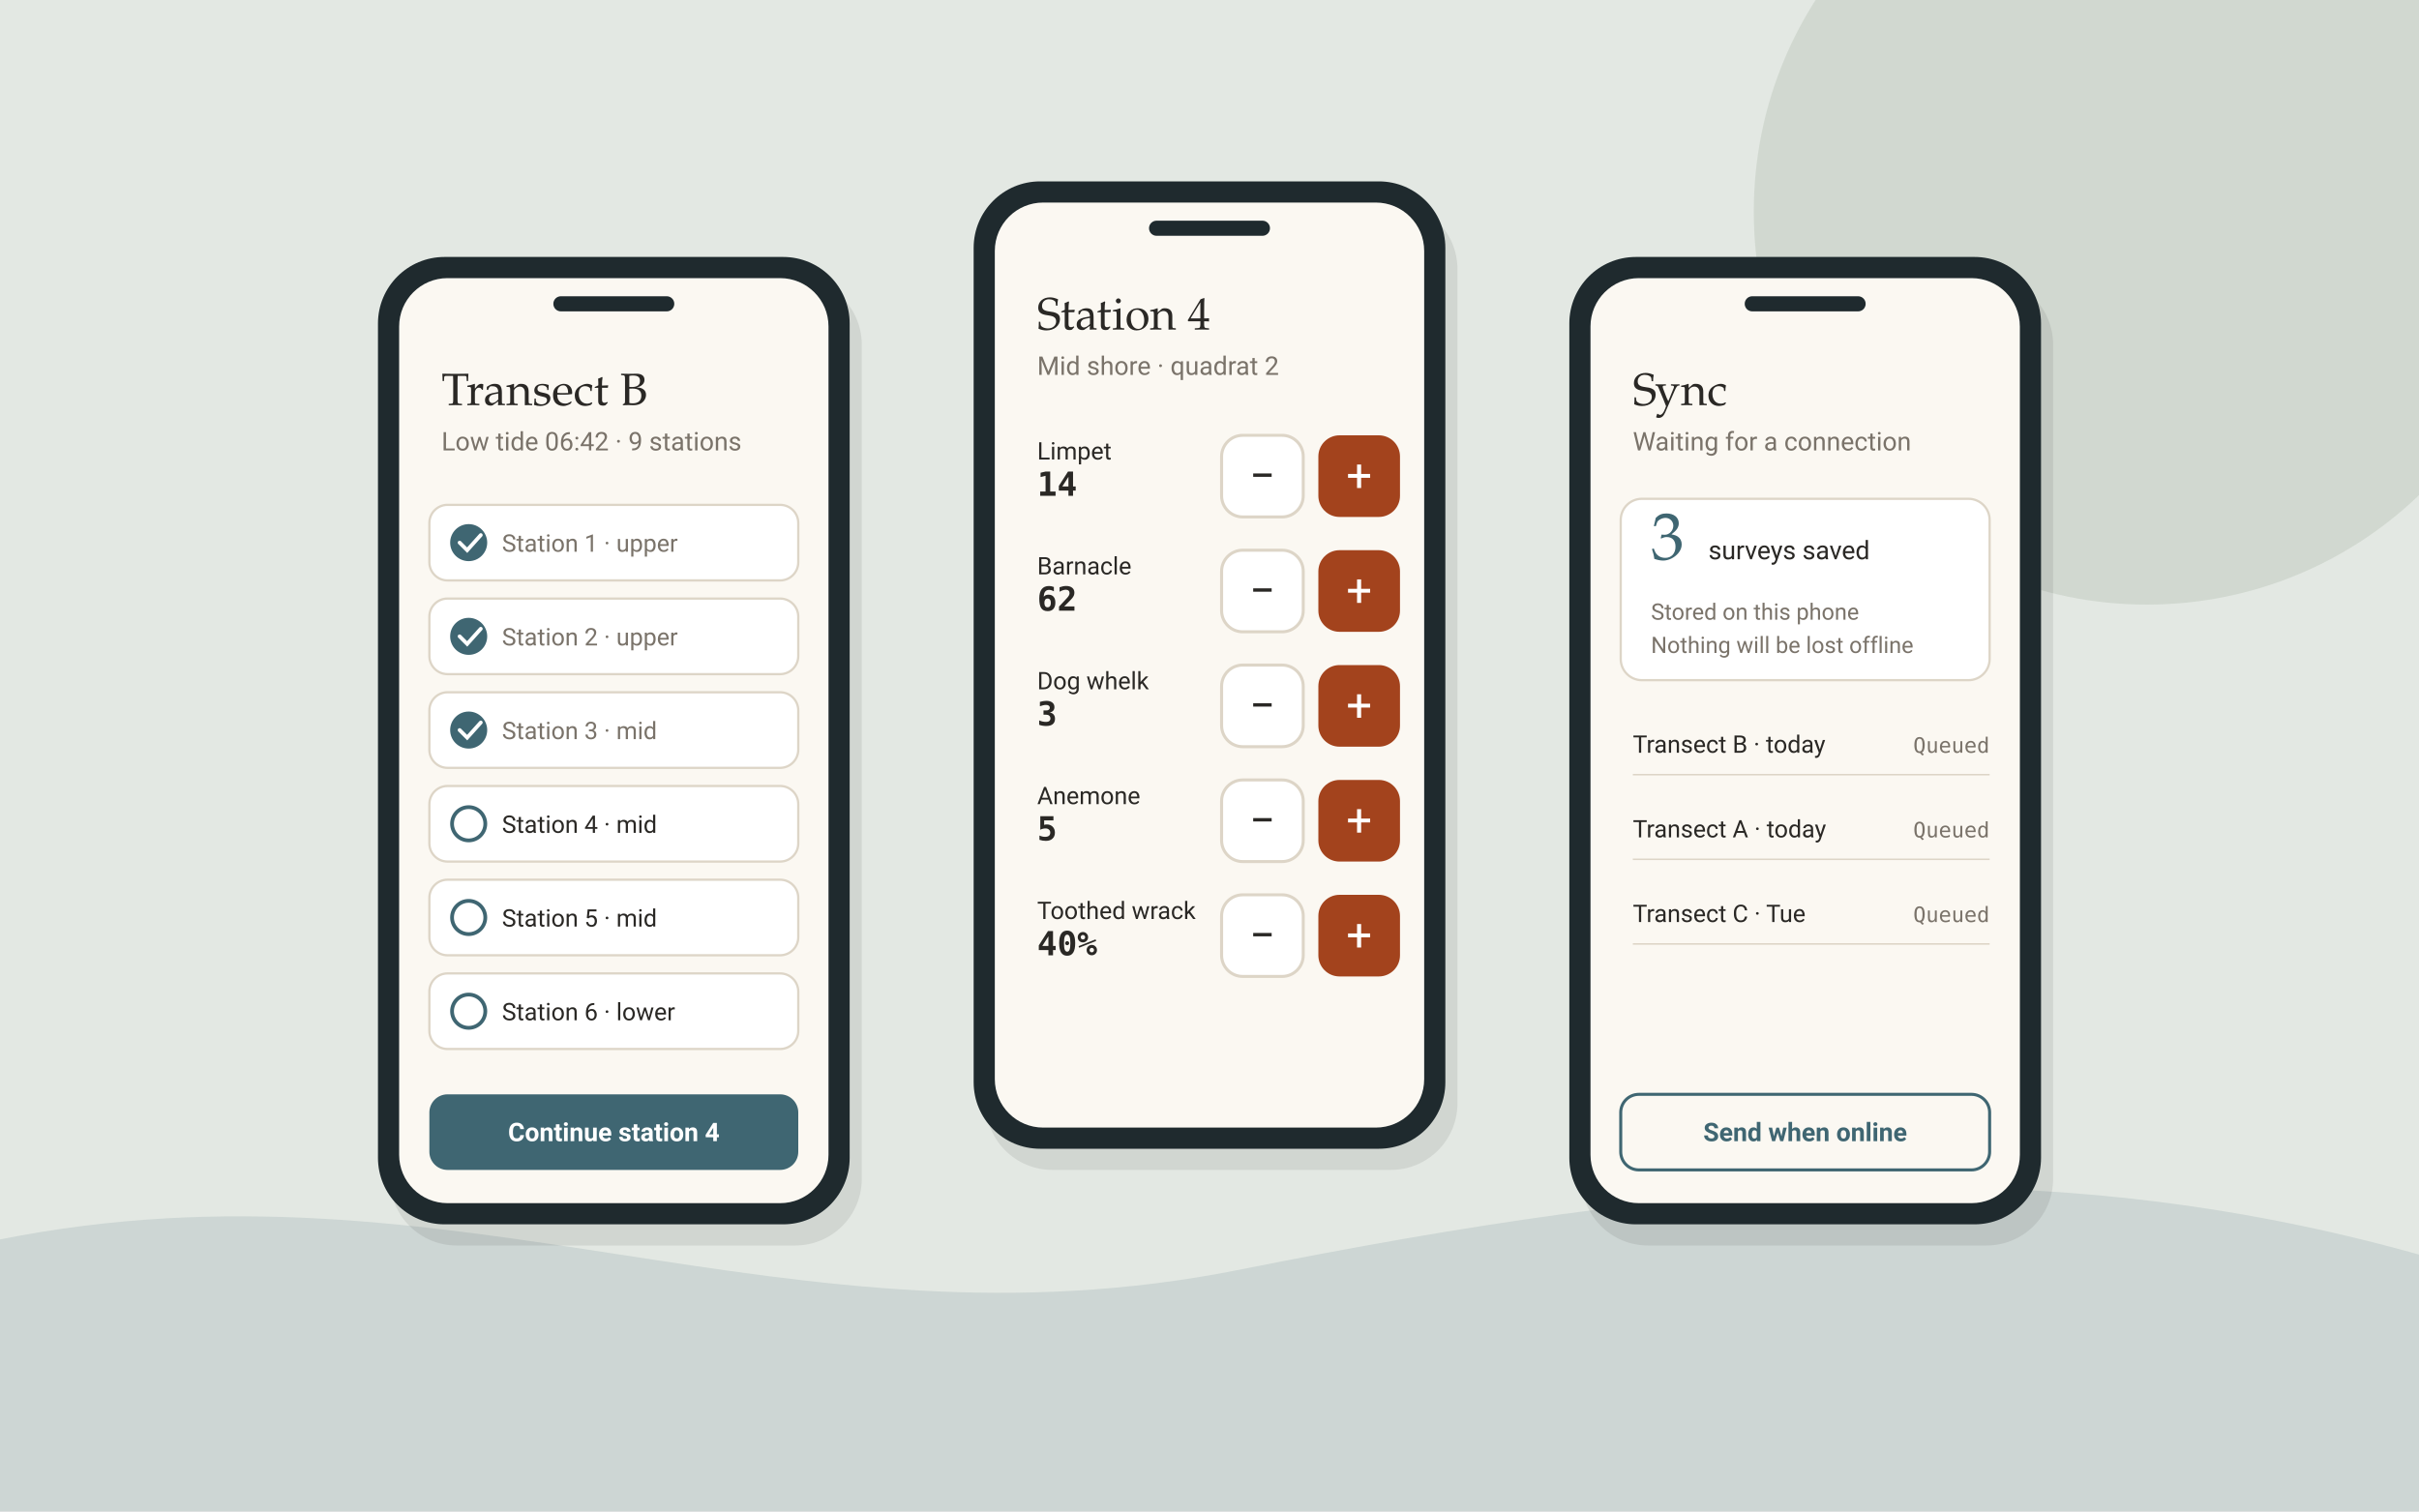
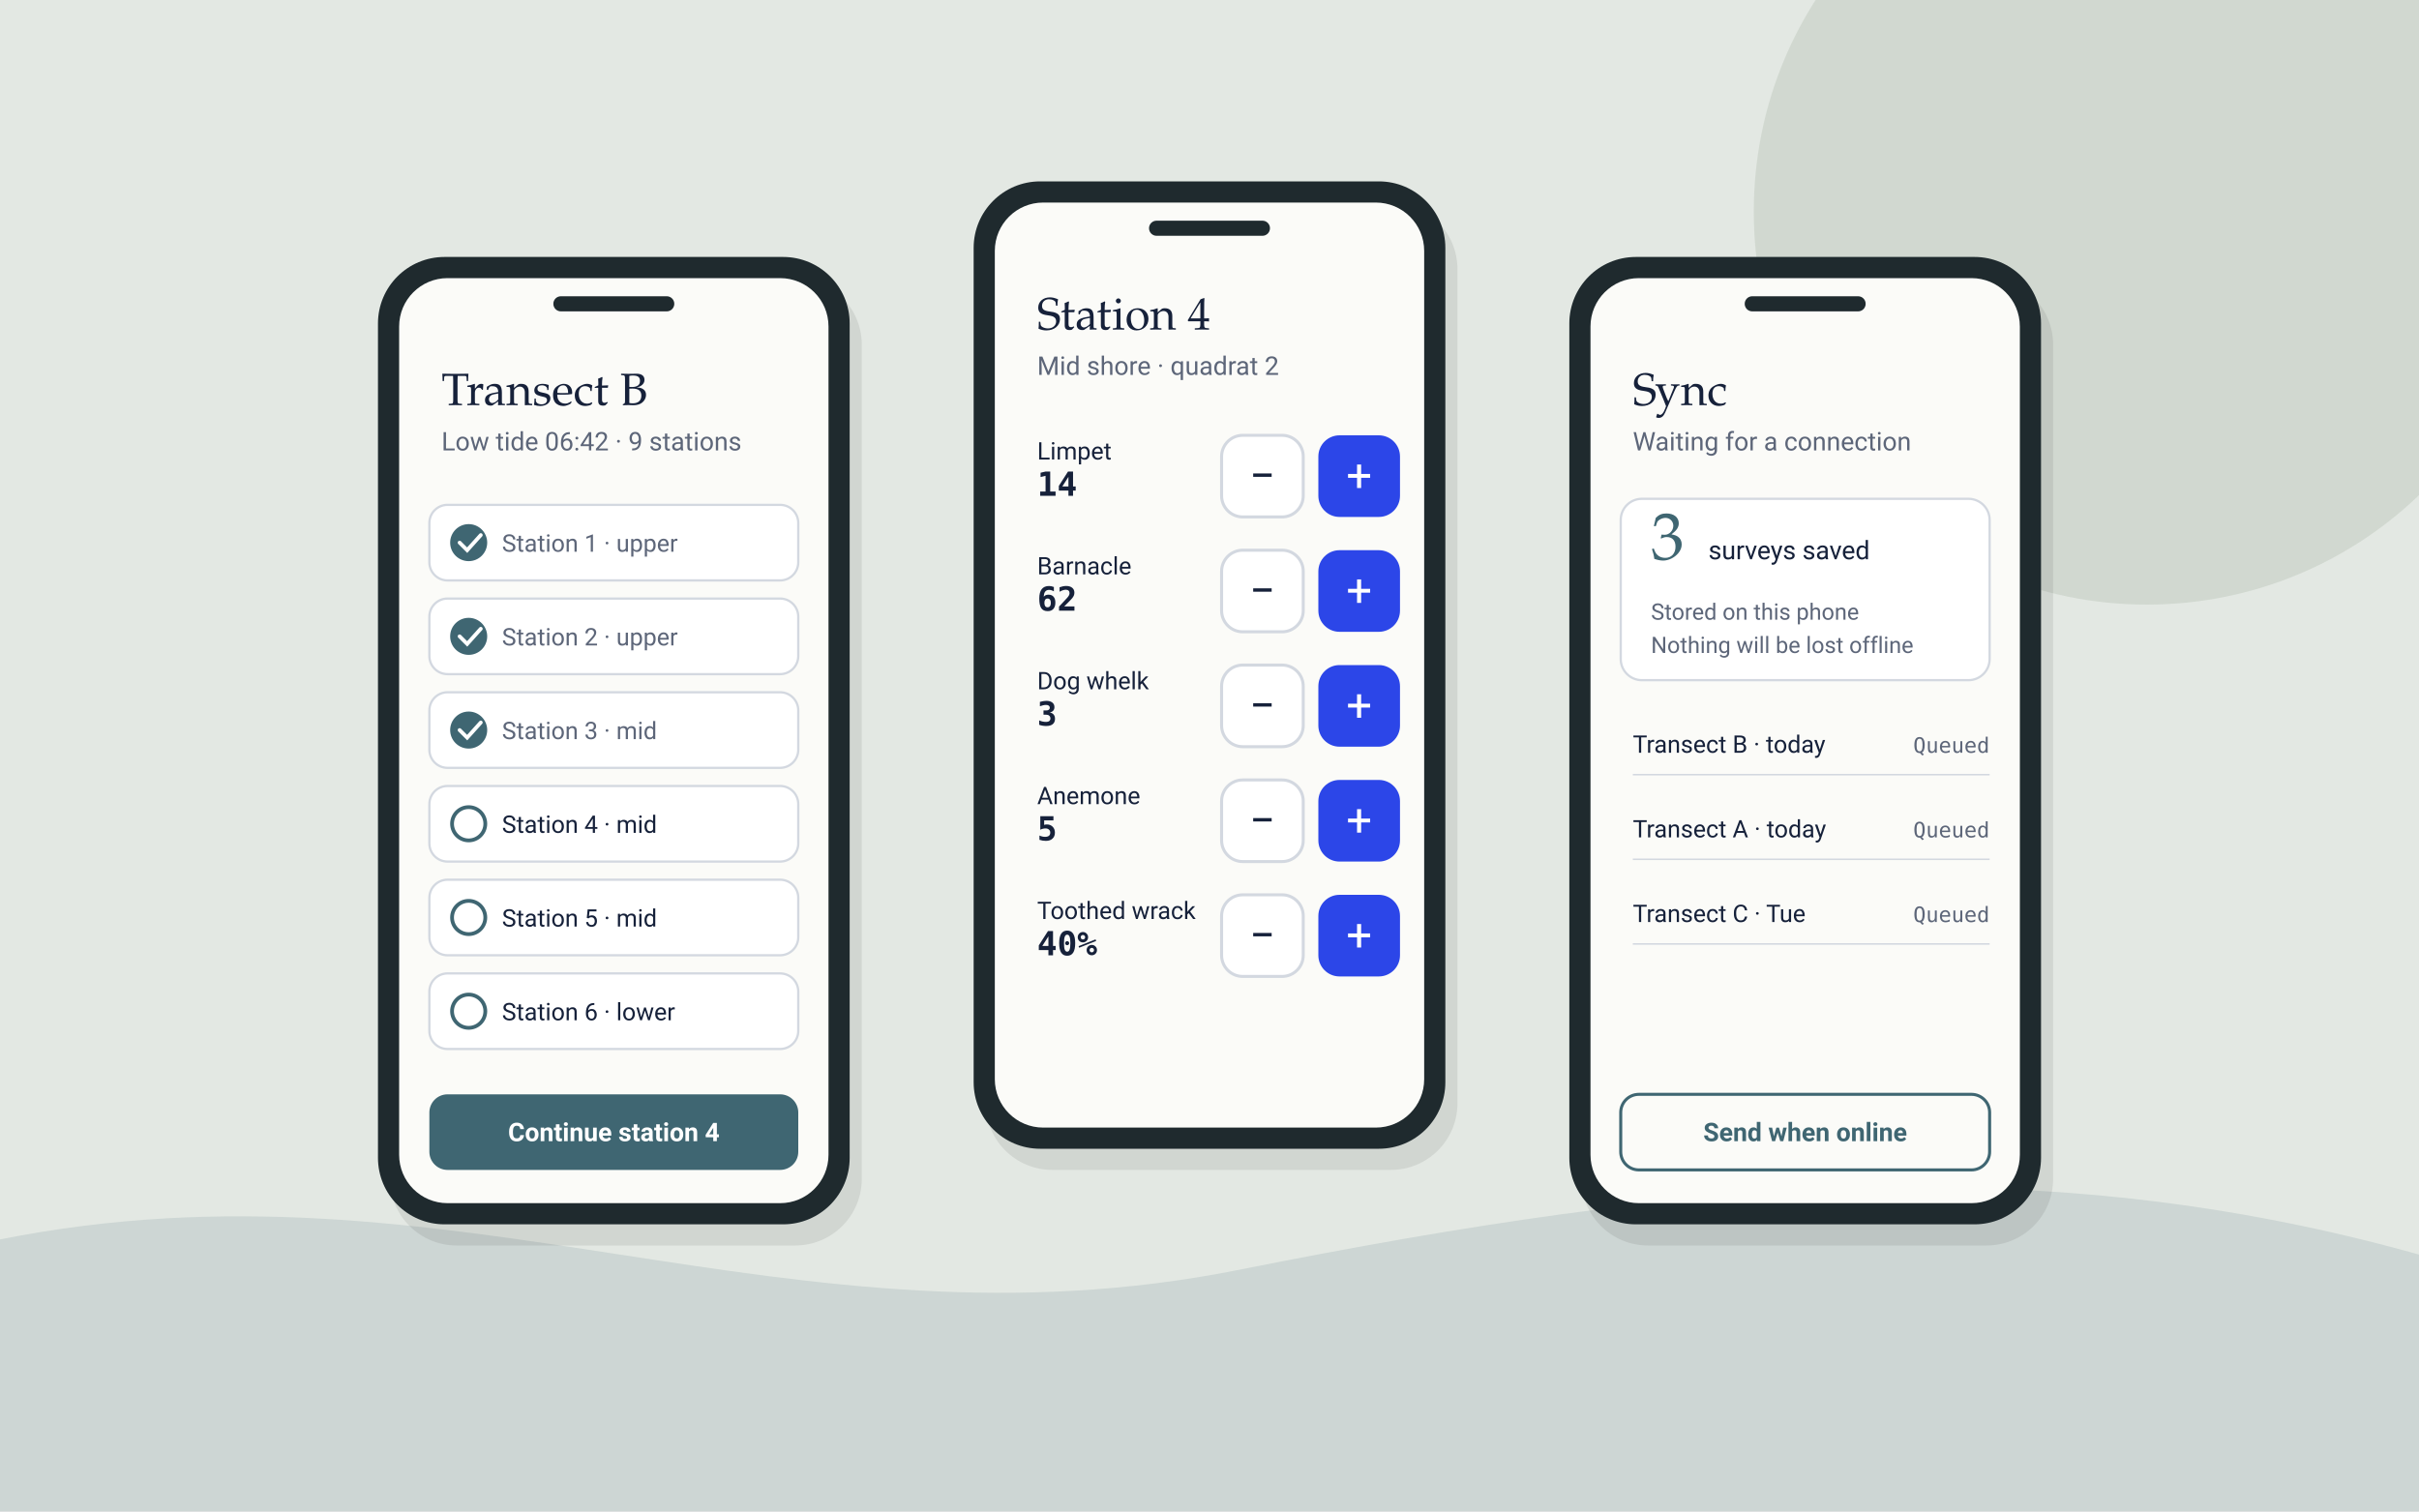
<svg xmlns="http://www.w3.org/2000/svg" viewBox="0 0 1600 1000" width="1600" height="1000" role="img">
  <rect width="1600" height="1000" fill="#e3e8e3" />
  <circle cx="1420" cy="140" r="260" fill="#7f927a" opacity=".18" />
  <path d="M0 820 C 300 760 520 900 820 840 S 1350 760 1600 830 L1600 1000 L0 1000Z" fill="#3f6672" opacity=".14" />
  <rect x="258" y="184" width="312" height="640" rx="44" fill="#00000014" />
  <rect x="250" y="170" width="312" height="640" rx="44" fill="#1f2a2e" />
-   <rect x="264" y="184" width="284" height="612" rx="32" fill="#fbf8f2" />
+   <rect x="264" y="184" width="284" height="612" rx="32" fill="#fbfbf8" />
  <rect x="366.0" y="196" width="80" height="10" rx="5" fill="#1f2a2e" />
  <g transform="translate(264,184)">
-     <text x="28" y="84" font-family="'Iowan Old Style', Palatino, Georgia, serif" font-size="30" font-weight="400" fill="#2a2825" text-anchor="start">Transect B</text>
-     <text x="28" y="114" font-family="system-ui, -apple-system, 'Segoe UI', Roboto, Arial, sans-serif" font-size="17" font-weight="400" fill="#7a736a" text-anchor="start">Low tide 06:42 · 9 stations</text>
-     <rect x="20" y="150" width="244" height="50" rx="12" fill="#ffffff" stroke="#ddd5c7" stroke-width="1.5" />
+     <text x="28" y="84" font-family="'Iowan Old Style', Palatino, Georgia, serif" font-size="30" font-weight="400" fill="#16213a" text-anchor="start">Transect B</text>
+     <text x="28" y="114" font-family="system-ui, -apple-system, 'Segoe UI', Roboto, Arial, sans-serif" font-size="17" font-weight="400" fill="#5d6679" text-anchor="start">Low tide 06:42 · 9 stations</text>
+     <rect x="20" y="150" width="244" height="50" rx="12" fill="#ffffff" stroke="#d3d8e0" stroke-width="1.5" />
    <circle cx="46" cy="175" r="11" fill="#3f6672" stroke="#3f6672" stroke-width="2.5" />
    <path d="M40 175 l5 5 l9 -10" fill="none" stroke="#fff" stroke-width="2.5" stroke-linecap="round" />
-     <text x="68" y="181" font-family="system-ui, -apple-system, 'Segoe UI', Roboto, Arial, sans-serif" font-size="16" font-weight="400" fill="#7a736a" text-anchor="start">Station 1 · upper</text>
-     <rect x="20" y="212" width="244" height="50" rx="12" fill="#ffffff" stroke="#ddd5c7" stroke-width="1.5" />
+     <text x="68" y="181" font-family="system-ui, -apple-system, 'Segoe UI', Roboto, Arial, sans-serif" font-size="16" font-weight="400" fill="#5d6679" text-anchor="start">Station 1 · upper</text>
+     <rect x="20" y="212" width="244" height="50" rx="12" fill="#ffffff" stroke="#d3d8e0" stroke-width="1.5" />
    <circle cx="46" cy="237" r="11" fill="#3f6672" stroke="#3f6672" stroke-width="2.5" />
    <path d="M40 237 l5 5 l9 -10" fill="none" stroke="#fff" stroke-width="2.5" stroke-linecap="round" />
-     <text x="68" y="243" font-family="system-ui, -apple-system, 'Segoe UI', Roboto, Arial, sans-serif" font-size="16" font-weight="400" fill="#7a736a" text-anchor="start">Station 2 · upper</text>
-     <rect x="20" y="274" width="244" height="50" rx="12" fill="#ffffff" stroke="#ddd5c7" stroke-width="1.5" />
+     <text x="68" y="243" font-family="system-ui, -apple-system, 'Segoe UI', Roboto, Arial, sans-serif" font-size="16" font-weight="400" fill="#5d6679" text-anchor="start">Station 2 · upper</text>
+     <rect x="20" y="274" width="244" height="50" rx="12" fill="#ffffff" stroke="#d3d8e0" stroke-width="1.5" />
    <circle cx="46" cy="299" r="11" fill="#3f6672" stroke="#3f6672" stroke-width="2.5" />
    <path d="M40 299 l5 5 l9 -10" fill="none" stroke="#fff" stroke-width="2.5" stroke-linecap="round" />
-     <text x="68" y="305" font-family="system-ui, -apple-system, 'Segoe UI', Roboto, Arial, sans-serif" font-size="16" font-weight="400" fill="#7a736a" text-anchor="start">Station 3 · mid</text>
-     <rect x="20" y="336" width="244" height="50" rx="12" fill="#ffffff" stroke="#ddd5c7" stroke-width="1.5" />
+     <text x="68" y="305" font-family="system-ui, -apple-system, 'Segoe UI', Roboto, Arial, sans-serif" font-size="16" font-weight="400" fill="#5d6679" text-anchor="start">Station 3 · mid</text>
+     <rect x="20" y="336" width="244" height="50" rx="12" fill="#ffffff" stroke="#d3d8e0" stroke-width="1.5" />
    <circle cx="46" cy="361" r="11" fill="none" stroke="#3f6672" stroke-width="2.5" />
-     <text x="68" y="367" font-family="system-ui, -apple-system, 'Segoe UI', Roboto, Arial, sans-serif" font-size="16" font-weight="400" fill="#2a2825" text-anchor="start">Station 4 · mid</text>
-     <rect x="20" y="398" width="244" height="50" rx="12" fill="#ffffff" stroke="#ddd5c7" stroke-width="1.5" />
+     <text x="68" y="367" font-family="system-ui, -apple-system, 'Segoe UI', Roboto, Arial, sans-serif" font-size="16" font-weight="400" fill="#16213a" text-anchor="start">Station 4 · mid</text>
+     <rect x="20" y="398" width="244" height="50" rx="12" fill="#ffffff" stroke="#d3d8e0" stroke-width="1.5" />
    <circle cx="46" cy="423" r="11" fill="none" stroke="#3f6672" stroke-width="2.5" />
-     <text x="68" y="429" font-family="system-ui, -apple-system, 'Segoe UI', Roboto, Arial, sans-serif" font-size="16" font-weight="400" fill="#2a2825" text-anchor="start">Station 5 · mid</text>
-     <rect x="20" y="460" width="244" height="50" rx="12" fill="#ffffff" stroke="#ddd5c7" stroke-width="1.5" />
+     <text x="68" y="429" font-family="system-ui, -apple-system, 'Segoe UI', Roboto, Arial, sans-serif" font-size="16" font-weight="400" fill="#16213a" text-anchor="start">Station 5 · mid</text>
+     <rect x="20" y="460" width="244" height="50" rx="12" fill="#ffffff" stroke="#d3d8e0" stroke-width="1.5" />
    <circle cx="46" cy="485" r="11" fill="none" stroke="#3f6672" stroke-width="2.5" />
-     <text x="68" y="491" font-family="system-ui, -apple-system, 'Segoe UI', Roboto, Arial, sans-serif" font-size="16" font-weight="400" fill="#2a2825" text-anchor="start">Station 6 · lower</text>
+     <text x="68" y="491" font-family="system-ui, -apple-system, 'Segoe UI', Roboto, Arial, sans-serif" font-size="16" font-weight="400" fill="#16213a" text-anchor="start">Station 6 · lower</text>
    <rect x="20" y="540" width="244" height="50" rx="12" fill="#3f6672" />
    <text x="142" y="571" font-family="system-ui, -apple-system, 'Segoe UI', Roboto, Arial, sans-serif" font-size="17" font-weight="600" fill="#fff" text-anchor="middle">Continue station 4</text>
  </g>
  <rect x="652" y="134" width="312" height="640" rx="44" fill="#00000014" />
  <rect x="644" y="120" width="312" height="640" rx="44" fill="#1f2a2e" />
-   <rect x="658" y="134" width="284" height="612" rx="32" fill="#fbf8f2" />
+   <rect x="658" y="134" width="284" height="612" rx="32" fill="#fbfbf8" />
  <rect x="760.0" y="146" width="80" height="10" rx="5" fill="#1f2a2e" />
  <g transform="translate(658,134)">
-     <text x="28" y="84" font-family="'Iowan Old Style', Palatino, Georgia, serif" font-size="30" font-weight="400" fill="#2a2825" text-anchor="start">Station 4</text>
-     <text x="28" y="114" font-family="system-ui, -apple-system, 'Segoe UI', Roboto, Arial, sans-serif" font-size="17" font-weight="400" fill="#7a736a" text-anchor="start">Mid shore · quadrat 2</text>
-     <text x="28" y="170" font-family="system-ui, -apple-system, 'Segoe UI', Roboto, Arial, sans-serif" font-size="16" font-weight="400" fill="#2a2825" text-anchor="start">Limpet</text>
-     <text x="28" y="194" font-family="ui-monospace, Menlo, Consolas, monospace" font-size="22" font-weight="600" fill="#2a2825" text-anchor="start">14</text>
-     <rect x="150" y="154" width="54" height="54" rx="14" fill="#ffffff" stroke="#ddd5c7" stroke-width="2" />
-     <text x="177" y="191" font-family="system-ui, -apple-system, 'Segoe UI', Roboto, Arial, sans-serif" font-size="30" font-weight="400" fill="#2a2825" text-anchor="middle">−</text>
-     <rect x="214" y="154" width="54" height="54" rx="14" fill="#a3431d" />
+     <text x="28" y="84" font-family="'Iowan Old Style', Palatino, Georgia, serif" font-size="30" font-weight="400" fill="#16213a" text-anchor="start">Station 4</text>
+     <text x="28" y="114" font-family="system-ui, -apple-system, 'Segoe UI', Roboto, Arial, sans-serif" font-size="17" font-weight="400" fill="#5d6679" text-anchor="start">Mid shore · quadrat 2</text>
+     <text x="28" y="170" font-family="system-ui, -apple-system, 'Segoe UI', Roboto, Arial, sans-serif" font-size="16" font-weight="400" fill="#16213a" text-anchor="start">Limpet</text>
+     <text x="28" y="194" font-family="ui-monospace, Menlo, Consolas, monospace" font-size="22" font-weight="600" fill="#16213a" text-anchor="start">14</text>
+     <rect x="150" y="154" width="54" height="54" rx="14" fill="#ffffff" stroke="#d3d8e0" stroke-width="2" />
+     <text x="177" y="191" font-family="system-ui, -apple-system, 'Segoe UI', Roboto, Arial, sans-serif" font-size="30" font-weight="400" fill="#16213a" text-anchor="middle">−</text>
+     <rect x="214" y="154" width="54" height="54" rx="14" fill="#2c46e8" />
    <text x="241" y="191" font-family="system-ui, -apple-system, 'Segoe UI', Roboto, Arial, sans-serif" font-size="30" font-weight="400" fill="#fff" text-anchor="middle">+</text>
-     <text x="28" y="246" font-family="system-ui, -apple-system, 'Segoe UI', Roboto, Arial, sans-serif" font-size="16" font-weight="400" fill="#2a2825" text-anchor="start">Barnacle</text>
-     <text x="28" y="270" font-family="ui-monospace, Menlo, Consolas, monospace" font-size="22" font-weight="600" fill="#2a2825" text-anchor="start">62</text>
-     <rect x="150" y="230" width="54" height="54" rx="14" fill="#ffffff" stroke="#ddd5c7" stroke-width="2" />
-     <text x="177" y="267" font-family="system-ui, -apple-system, 'Segoe UI', Roboto, Arial, sans-serif" font-size="30" font-weight="400" fill="#2a2825" text-anchor="middle">−</text>
-     <rect x="214" y="230" width="54" height="54" rx="14" fill="#a3431d" />
+     <text x="28" y="246" font-family="system-ui, -apple-system, 'Segoe UI', Roboto, Arial, sans-serif" font-size="16" font-weight="400" fill="#16213a" text-anchor="start">Barnacle</text>
+     <text x="28" y="270" font-family="ui-monospace, Menlo, Consolas, monospace" font-size="22" font-weight="600" fill="#16213a" text-anchor="start">62</text>
+     <rect x="150" y="230" width="54" height="54" rx="14" fill="#ffffff" stroke="#d3d8e0" stroke-width="2" />
+     <text x="177" y="267" font-family="system-ui, -apple-system, 'Segoe UI', Roboto, Arial, sans-serif" font-size="30" font-weight="400" fill="#16213a" text-anchor="middle">−</text>
+     <rect x="214" y="230" width="54" height="54" rx="14" fill="#2c46e8" />
    <text x="241" y="267" font-family="system-ui, -apple-system, 'Segoe UI', Roboto, Arial, sans-serif" font-size="30" font-weight="400" fill="#fff" text-anchor="middle">+</text>
-     <text x="28" y="322" font-family="system-ui, -apple-system, 'Segoe UI', Roboto, Arial, sans-serif" font-size="16" font-weight="400" fill="#2a2825" text-anchor="start">Dog whelk</text>
-     <text x="28" y="346" font-family="ui-monospace, Menlo, Consolas, monospace" font-size="22" font-weight="600" fill="#2a2825" text-anchor="start">3</text>
-     <rect x="150" y="306" width="54" height="54" rx="14" fill="#ffffff" stroke="#ddd5c7" stroke-width="2" />
-     <text x="177" y="343" font-family="system-ui, -apple-system, 'Segoe UI', Roboto, Arial, sans-serif" font-size="30" font-weight="400" fill="#2a2825" text-anchor="middle">−</text>
-     <rect x="214" y="306" width="54" height="54" rx="14" fill="#a3431d" />
+     <text x="28" y="322" font-family="system-ui, -apple-system, 'Segoe UI', Roboto, Arial, sans-serif" font-size="16" font-weight="400" fill="#16213a" text-anchor="start">Dog whelk</text>
+     <text x="28" y="346" font-family="ui-monospace, Menlo, Consolas, monospace" font-size="22" font-weight="600" fill="#16213a" text-anchor="start">3</text>
+     <rect x="150" y="306" width="54" height="54" rx="14" fill="#ffffff" stroke="#d3d8e0" stroke-width="2" />
+     <text x="177" y="343" font-family="system-ui, -apple-system, 'Segoe UI', Roboto, Arial, sans-serif" font-size="30" font-weight="400" fill="#16213a" text-anchor="middle">−</text>
+     <rect x="214" y="306" width="54" height="54" rx="14" fill="#2c46e8" />
    <text x="241" y="343" font-family="system-ui, -apple-system, 'Segoe UI', Roboto, Arial, sans-serif" font-size="30" font-weight="400" fill="#fff" text-anchor="middle">+</text>
-     <text x="28" y="398" font-family="system-ui, -apple-system, 'Segoe UI', Roboto, Arial, sans-serif" font-size="16" font-weight="400" fill="#2a2825" text-anchor="start">Anemone</text>
-     <text x="28" y="422" font-family="ui-monospace, Menlo, Consolas, monospace" font-size="22" font-weight="600" fill="#2a2825" text-anchor="start">5</text>
-     <rect x="150" y="382" width="54" height="54" rx="14" fill="#ffffff" stroke="#ddd5c7" stroke-width="2" />
-     <text x="177" y="419" font-family="system-ui, -apple-system, 'Segoe UI', Roboto, Arial, sans-serif" font-size="30" font-weight="400" fill="#2a2825" text-anchor="middle">−</text>
-     <rect x="214" y="382" width="54" height="54" rx="14" fill="#a3431d" />
+     <text x="28" y="398" font-family="system-ui, -apple-system, 'Segoe UI', Roboto, Arial, sans-serif" font-size="16" font-weight="400" fill="#16213a" text-anchor="start">Anemone</text>
+     <text x="28" y="422" font-family="ui-monospace, Menlo, Consolas, monospace" font-size="22" font-weight="600" fill="#16213a" text-anchor="start">5</text>
+     <rect x="150" y="382" width="54" height="54" rx="14" fill="#ffffff" stroke="#d3d8e0" stroke-width="2" />
+     <text x="177" y="419" font-family="system-ui, -apple-system, 'Segoe UI', Roboto, Arial, sans-serif" font-size="30" font-weight="400" fill="#16213a" text-anchor="middle">−</text>
+     <rect x="214" y="382" width="54" height="54" rx="14" fill="#2c46e8" />
    <text x="241" y="419" font-family="system-ui, -apple-system, 'Segoe UI', Roboto, Arial, sans-serif" font-size="30" font-weight="400" fill="#fff" text-anchor="middle">+</text>
-     <text x="28" y="474" font-family="system-ui, -apple-system, 'Segoe UI', Roboto, Arial, sans-serif" font-size="16" font-weight="400" fill="#2a2825" text-anchor="start">Toothed wrack</text>
-     <text x="28" y="498" font-family="ui-monospace, Menlo, Consolas, monospace" font-size="22" font-weight="600" fill="#2a2825" text-anchor="start">40%</text>
-     <rect x="150" y="458" width="54" height="54" rx="14" fill="#ffffff" stroke="#ddd5c7" stroke-width="2" />
-     <text x="177" y="495" font-family="system-ui, -apple-system, 'Segoe UI', Roboto, Arial, sans-serif" font-size="30" font-weight="400" fill="#2a2825" text-anchor="middle">−</text>
-     <rect x="214" y="458" width="54" height="54" rx="14" fill="#a3431d" />
+     <text x="28" y="474" font-family="system-ui, -apple-system, 'Segoe UI', Roboto, Arial, sans-serif" font-size="16" font-weight="400" fill="#16213a" text-anchor="start">Toothed wrack</text>
+     <text x="28" y="498" font-family="ui-monospace, Menlo, Consolas, monospace" font-size="22" font-weight="600" fill="#16213a" text-anchor="start">40%</text>
+     <rect x="150" y="458" width="54" height="54" rx="14" fill="#ffffff" stroke="#d3d8e0" stroke-width="2" />
+     <text x="177" y="495" font-family="system-ui, -apple-system, 'Segoe UI', Roboto, Arial, sans-serif" font-size="30" font-weight="400" fill="#16213a" text-anchor="middle">−</text>
+     <rect x="214" y="458" width="54" height="54" rx="14" fill="#2c46e8" />
    <text x="241" y="495" font-family="system-ui, -apple-system, 'Segoe UI', Roboto, Arial, sans-serif" font-size="30" font-weight="400" fill="#fff" text-anchor="middle">+</text>
  </g>
  <rect x="1046" y="184" width="312" height="640" rx="44" fill="#00000014" />
  <rect x="1038" y="170" width="312" height="640" rx="44" fill="#1f2a2e" />
-   <rect x="1052" y="184" width="284" height="612" rx="32" fill="#fbf8f2" />
+   <rect x="1052" y="184" width="284" height="612" rx="32" fill="#fbfbf8" />
  <rect x="1154.0" y="196" width="80" height="10" rx="5" fill="#1f2a2e" />
  <g transform="translate(1052,184)">
-     <text x="28" y="84" font-family="'Iowan Old Style', Palatino, Georgia, serif" font-size="30" font-weight="400" fill="#2a2825" text-anchor="start">Sync</text>
-     <text x="28" y="114" font-family="system-ui, -apple-system, 'Segoe UI', Roboto, Arial, sans-serif" font-size="17" font-weight="400" fill="#7a736a" text-anchor="start">Waiting for a connection</text>
-     <rect x="20" y="146" width="244" height="120" rx="14" fill="#ffffff" stroke="#ddd5c7" stroke-width="1.5" />
+     <text x="28" y="84" font-family="'Iowan Old Style', Palatino, Georgia, serif" font-size="30" font-weight="400" fill="#16213a" text-anchor="start">Sync</text>
+     <text x="28" y="114" font-family="system-ui, -apple-system, 'Segoe UI', Roboto, Arial, sans-serif" font-size="17" font-weight="400" fill="#5d6679" text-anchor="start">Waiting for a connection</text>
+     <rect x="20" y="146" width="244" height="120" rx="14" fill="#ffffff" stroke="#d3d8e0" stroke-width="1.5" />
    <text x="40" y="186" font-family="'Iowan Old Style', Palatino, Georgia, serif" font-size="44" font-weight="400" fill="#3f6672" text-anchor="start">3</text>
-     <text x="78" y="186" font-family="system-ui, -apple-system, 'Segoe UI', Roboto, Arial, sans-serif" font-size="17" font-weight="400" fill="#2a2825" text-anchor="start">surveys saved</text>
-     <text x="40" y="226" font-family="system-ui, -apple-system, 'Segoe UI', Roboto, Arial, sans-serif" font-size="15" font-weight="400" fill="#7a736a" text-anchor="start">Stored on this phone</text>
-     <text x="40" y="248" font-family="system-ui, -apple-system, 'Segoe UI', Roboto, Arial, sans-serif" font-size="15" font-weight="400" fill="#7a736a" text-anchor="start">Nothing will be lost offline</text>
-     <text x="28" y="314" font-family="system-ui, -apple-system, 'Segoe UI', Roboto, Arial, sans-serif" font-size="16" font-weight="400" fill="#2a2825" text-anchor="start">Transect B · today</text>
-     <text x="264" y="314" font-family="ui-monospace, Menlo, Consolas, monospace" font-size="14" font-weight="400" fill="#7a736a" text-anchor="end">Queued</text>
-     <rect x="28" y="328" width="236" height="1" rx="0" fill="#ddd5c7" />
-     <text x="28" y="370" font-family="system-ui, -apple-system, 'Segoe UI', Roboto, Arial, sans-serif" font-size="16" font-weight="400" fill="#2a2825" text-anchor="start">Transect A · today</text>
-     <text x="264" y="370" font-family="ui-monospace, Menlo, Consolas, monospace" font-size="14" font-weight="400" fill="#7a736a" text-anchor="end">Queued</text>
-     <rect x="28" y="384" width="236" height="1" rx="0" fill="#ddd5c7" />
-     <text x="28" y="426" font-family="system-ui, -apple-system, 'Segoe UI', Roboto, Arial, sans-serif" font-size="16" font-weight="400" fill="#2a2825" text-anchor="start">Transect C · Tue</text>
-     <text x="264" y="426" font-family="ui-monospace, Menlo, Consolas, monospace" font-size="14" font-weight="400" fill="#7a736a" text-anchor="end">Queued</text>
-     <rect x="28" y="440" width="236" height="1" rx="0" fill="#ddd5c7" />
+     <text x="78" y="186" font-family="system-ui, -apple-system, 'Segoe UI', Roboto, Arial, sans-serif" font-size="17" font-weight="400" fill="#16213a" text-anchor="start">surveys saved</text>
+     <text x="40" y="226" font-family="system-ui, -apple-system, 'Segoe UI', Roboto, Arial, sans-serif" font-size="15" font-weight="400" fill="#5d6679" text-anchor="start">Stored on this phone</text>
+     <text x="40" y="248" font-family="system-ui, -apple-system, 'Segoe UI', Roboto, Arial, sans-serif" font-size="15" font-weight="400" fill="#5d6679" text-anchor="start">Nothing will be lost offline</text>
+     <text x="28" y="314" font-family="system-ui, -apple-system, 'Segoe UI', Roboto, Arial, sans-serif" font-size="16" font-weight="400" fill="#16213a" text-anchor="start">Transect B · today</text>
+     <text x="264" y="314" font-family="ui-monospace, Menlo, Consolas, monospace" font-size="14" font-weight="400" fill="#5d6679" text-anchor="end">Queued</text>
+     <rect x="28" y="328" width="236" height="1" rx="0" fill="#d3d8e0" />
+     <text x="28" y="370" font-family="system-ui, -apple-system, 'Segoe UI', Roboto, Arial, sans-serif" font-size="16" font-weight="400" fill="#16213a" text-anchor="start">Transect A · today</text>
+     <text x="264" y="370" font-family="ui-monospace, Menlo, Consolas, monospace" font-size="14" font-weight="400" fill="#5d6679" text-anchor="end">Queued</text>
+     <rect x="28" y="384" width="236" height="1" rx="0" fill="#d3d8e0" />
+     <text x="28" y="426" font-family="system-ui, -apple-system, 'Segoe UI', Roboto, Arial, sans-serif" font-size="16" font-weight="400" fill="#16213a" text-anchor="start">Transect C · Tue</text>
+     <text x="264" y="426" font-family="ui-monospace, Menlo, Consolas, monospace" font-size="14" font-weight="400" fill="#5d6679" text-anchor="end">Queued</text>
+     <rect x="28" y="440" width="236" height="1" rx="0" fill="#d3d8e0" />
    <rect x="20" y="540" width="244" height="50" rx="12" fill="none" stroke="#3f6672" stroke-width="2" />
    <text x="142" y="571" font-family="system-ui, -apple-system, 'Segoe UI', Roboto, Arial, sans-serif" font-size="17" font-weight="600" fill="#3f6672" text-anchor="middle">Send when online</text>
  </g>
</svg>
